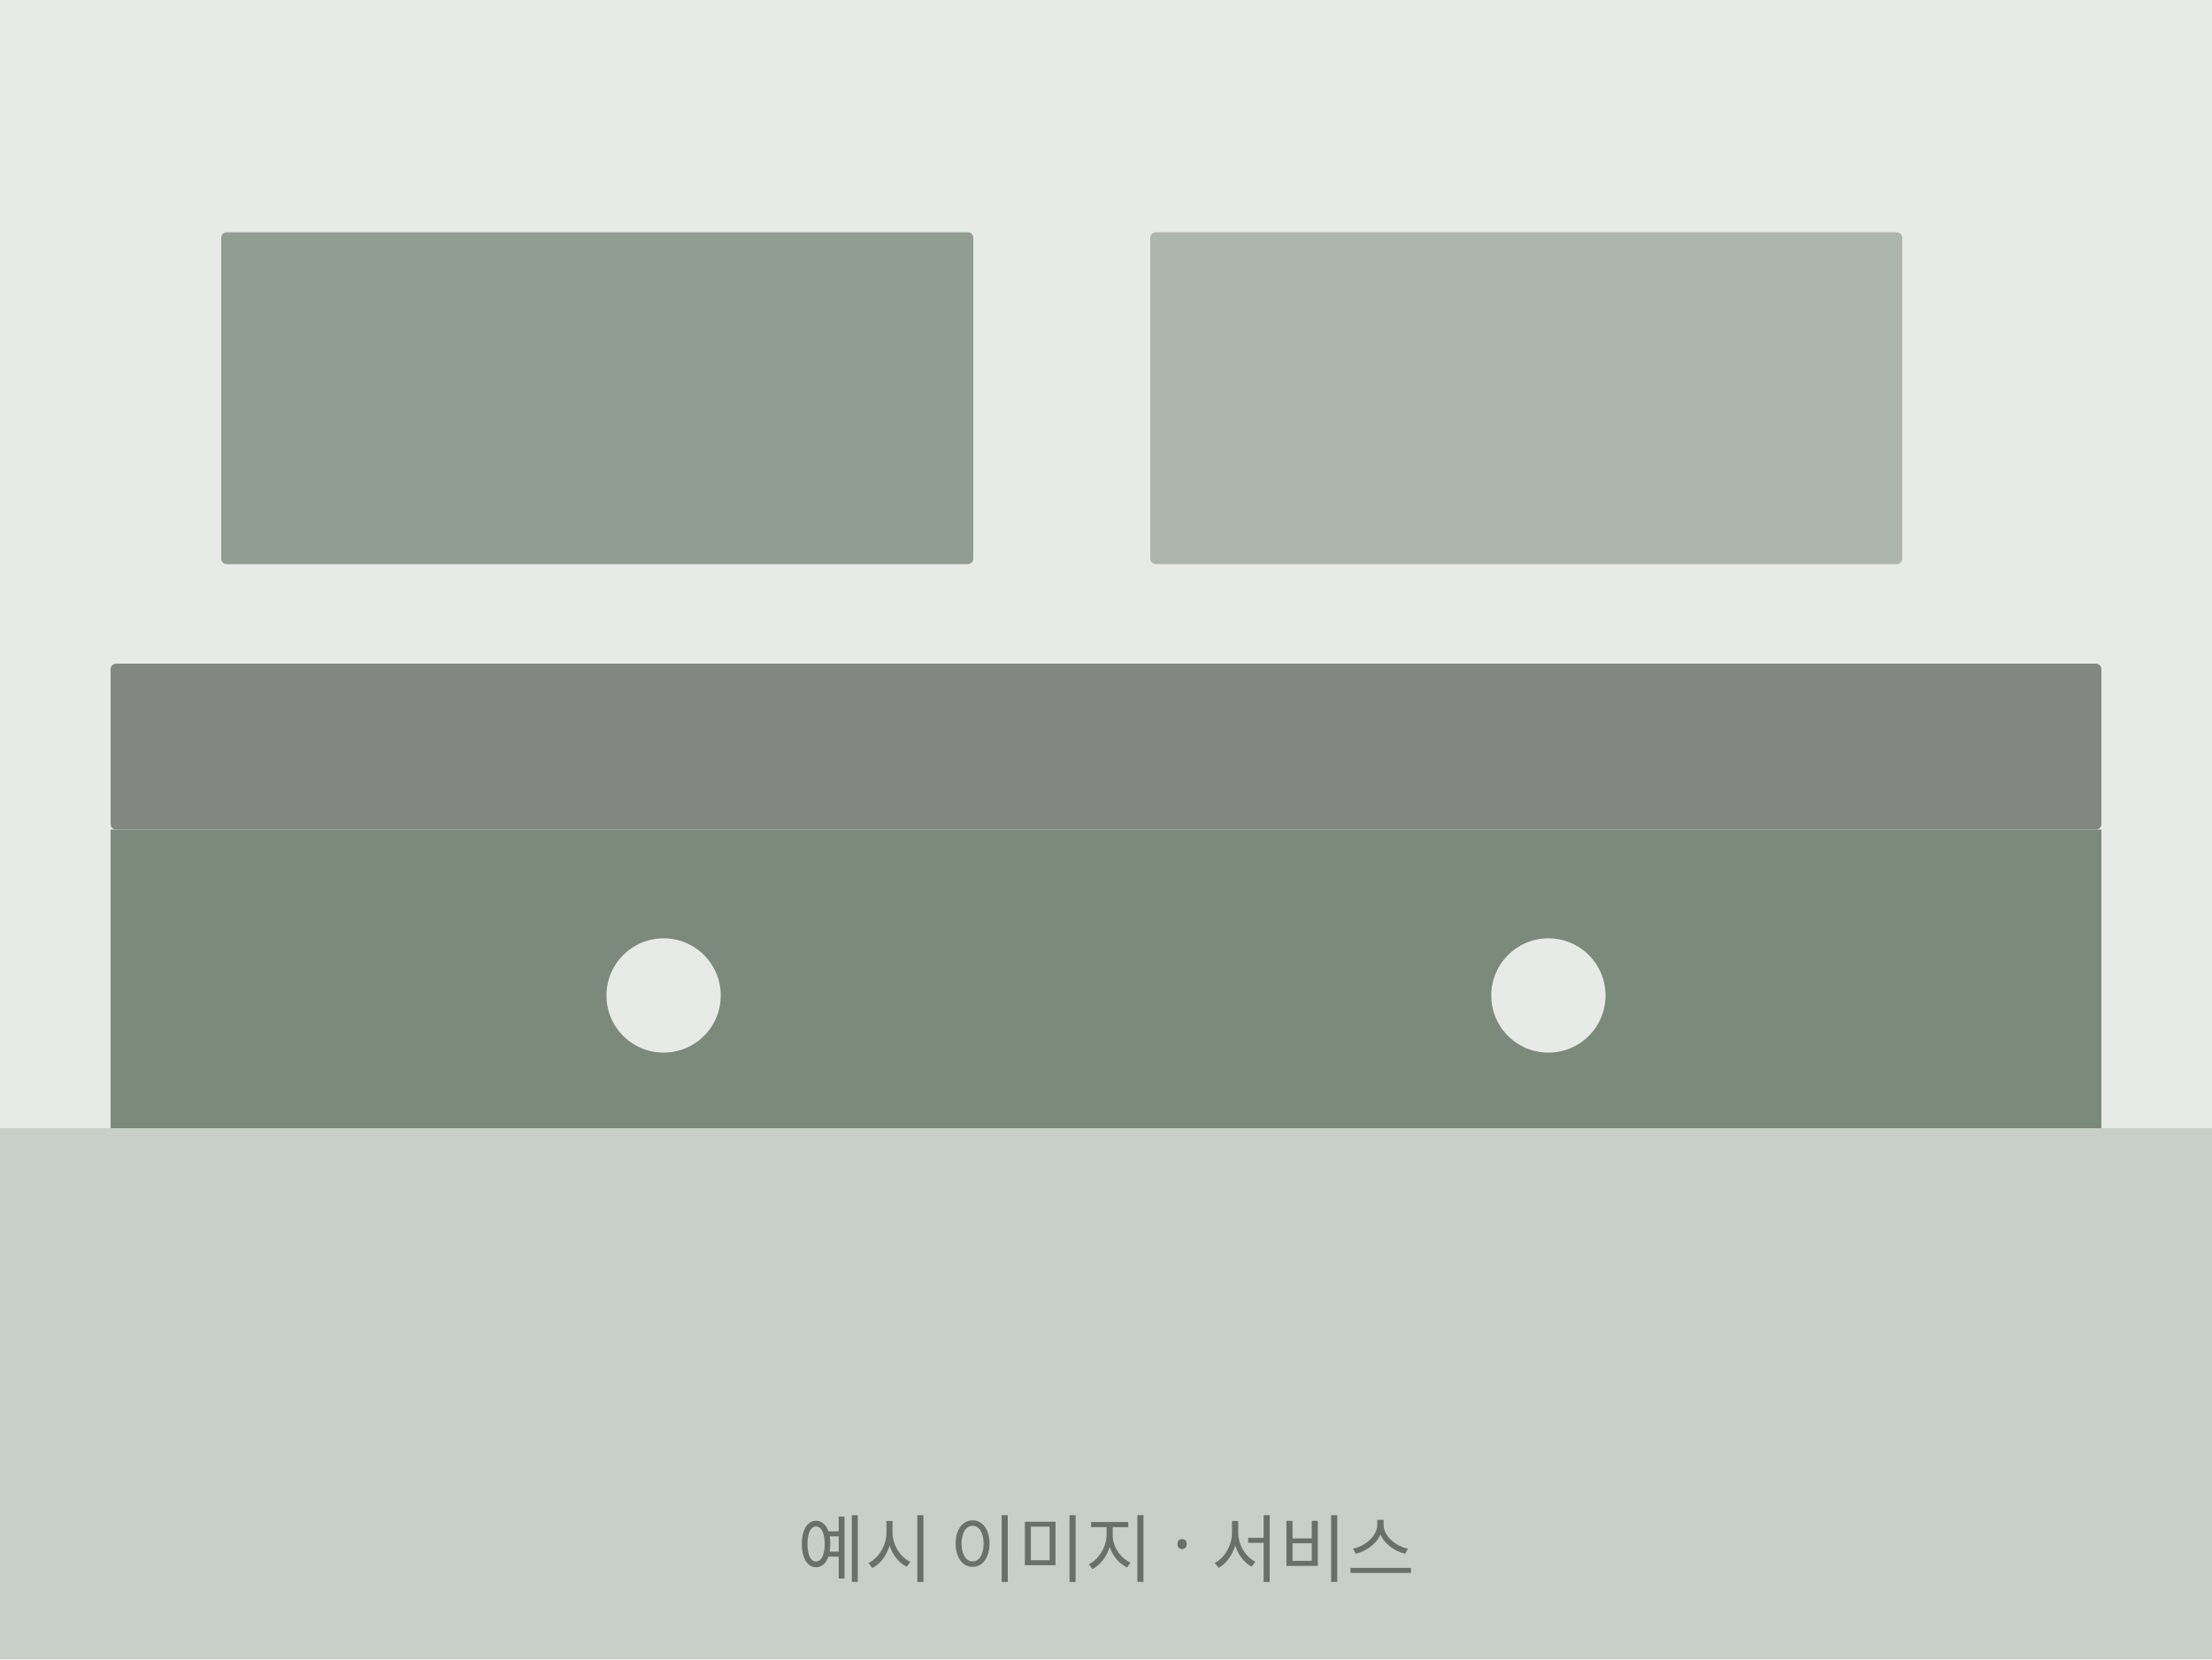
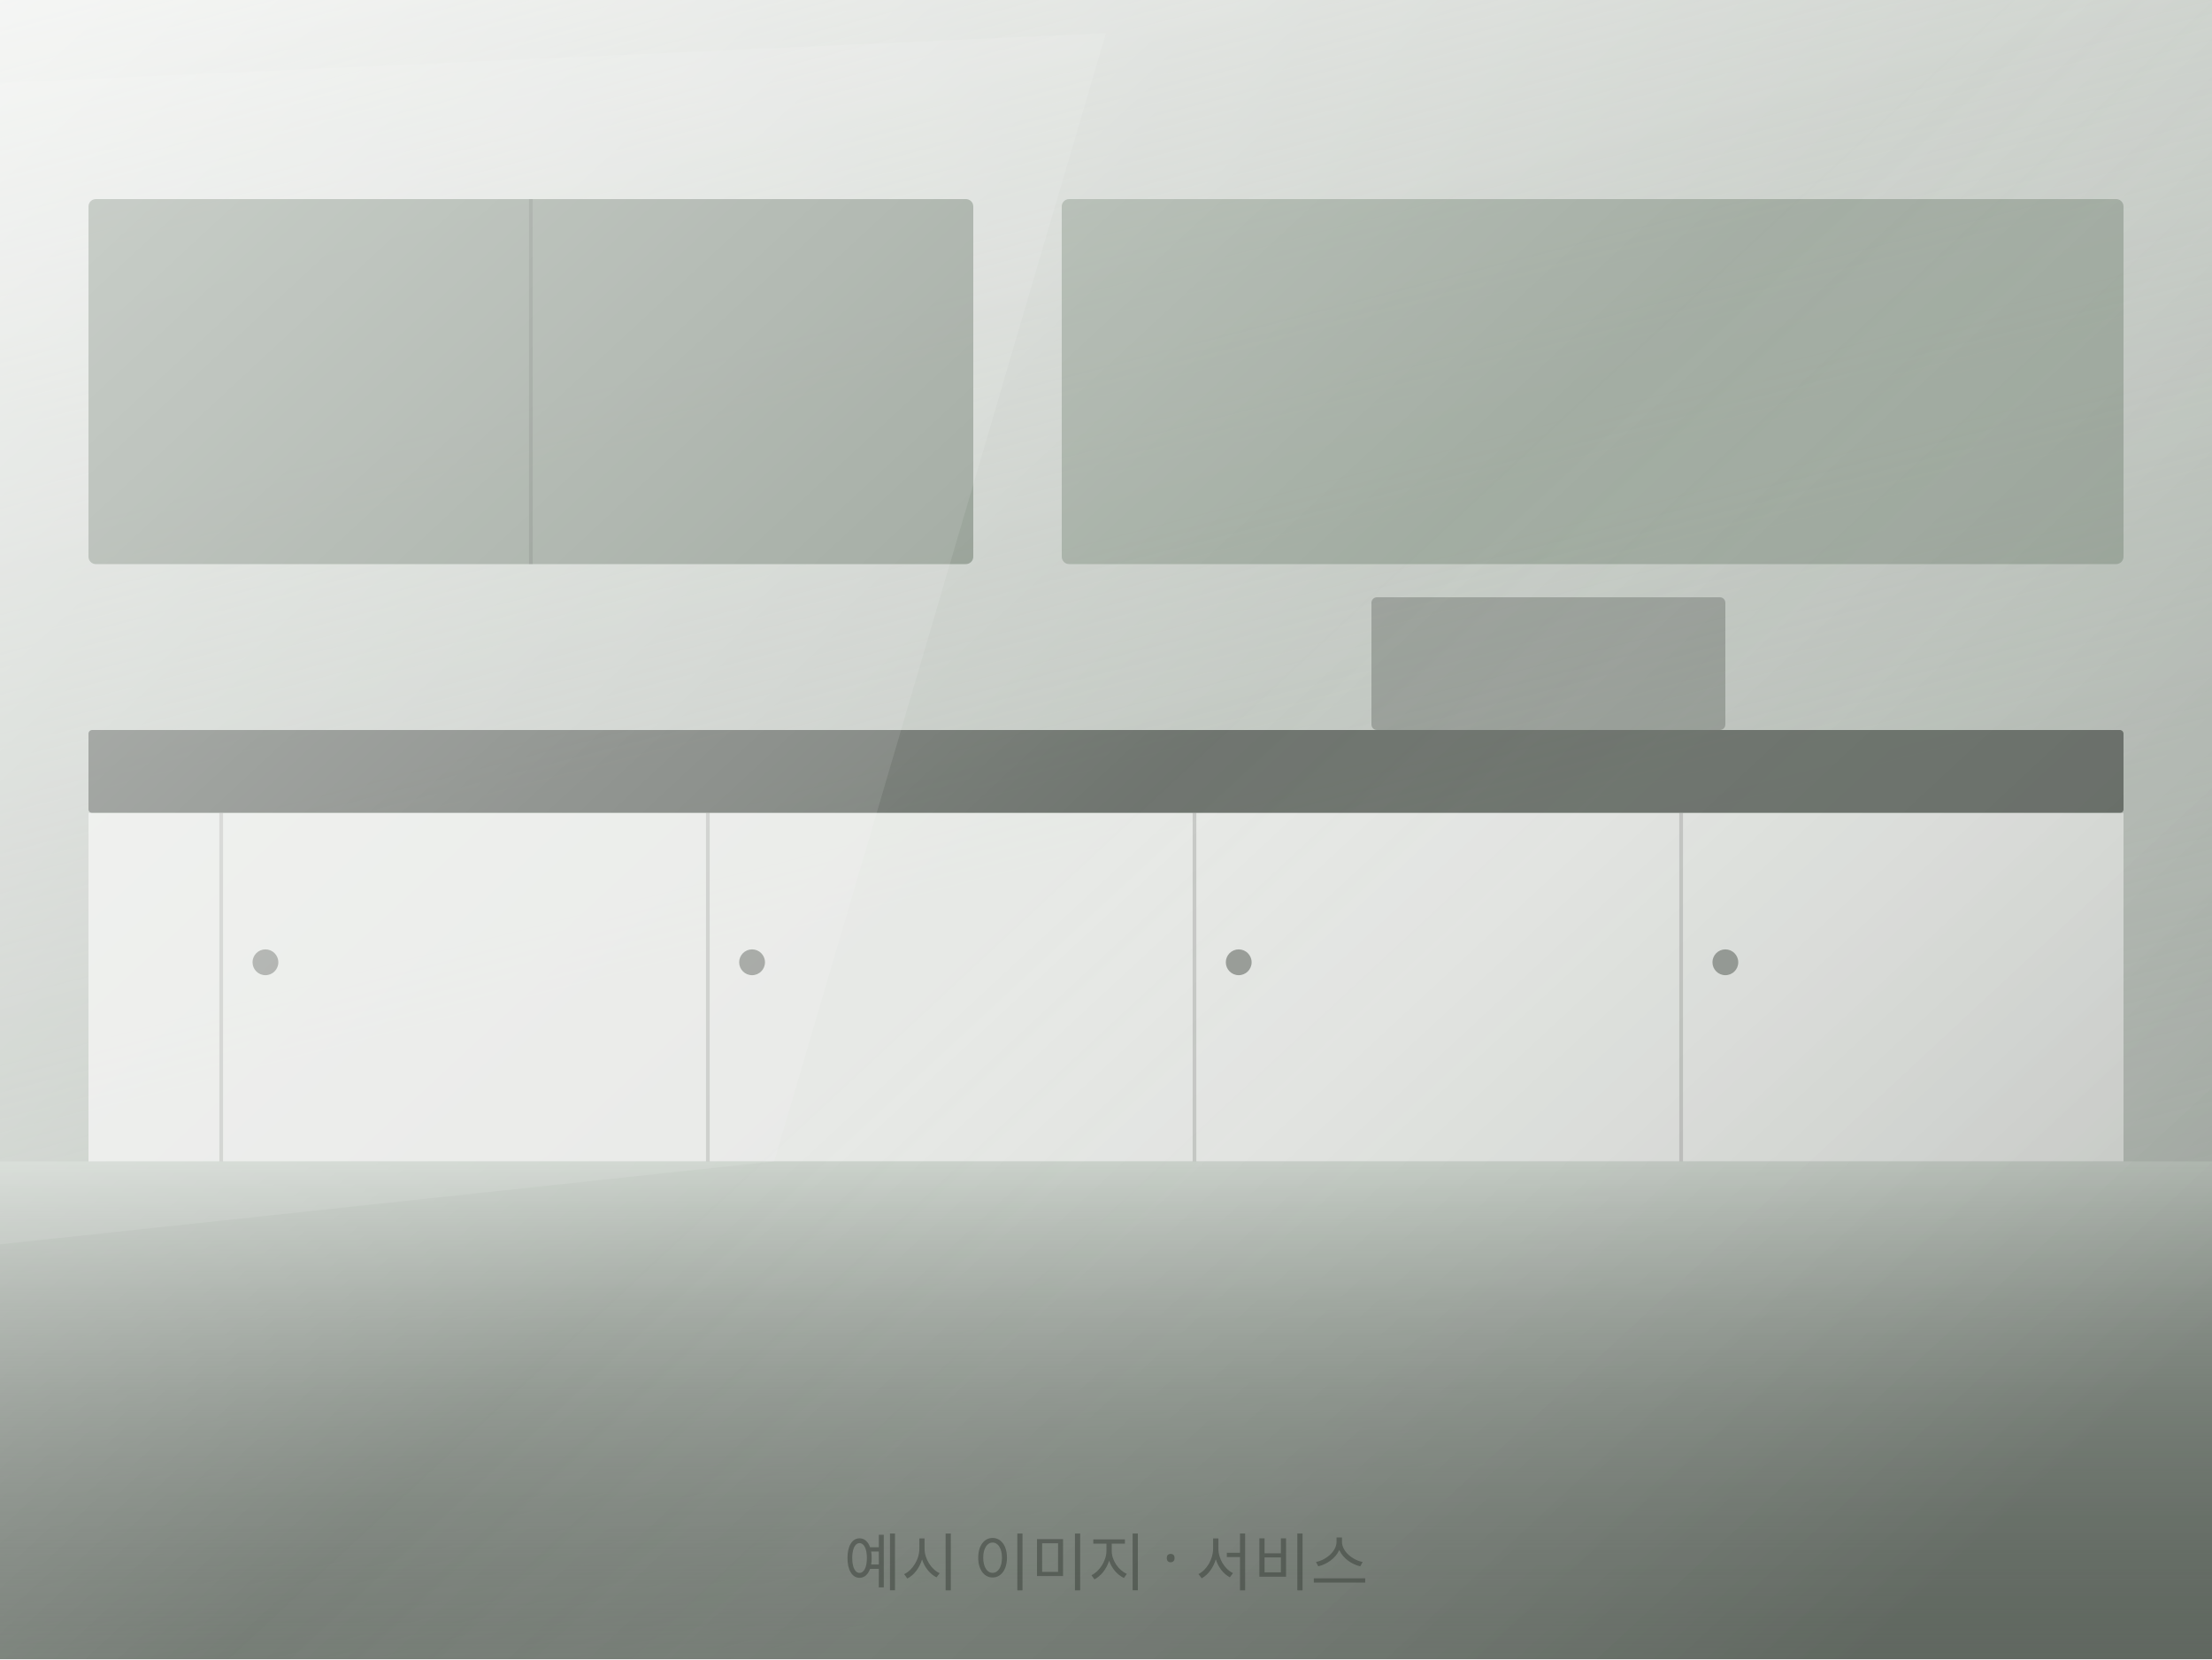
<svg xmlns="http://www.w3.org/2000/svg" viewBox="0 0 1200 900" width="1200" height="900" role="img" aria-label="예시 이미지 · 서비스">
-   <rect width="1200" height="900" fill="#E8EAE7" />
-   <rect y="612" width="1200" height="288" fill="#C8CFC8" />
-   <rect x="60" y="360" width="1080" height="90" rx="3" fill="#2E362E" opacity=".55" />
-   <rect x="60" y="450" width="1080" height="162" fill="#7C8A7C" />
-   <rect x="120" y="126" width="408" height="180" rx="3" fill="#7C8A7C" opacity=".8" />
-   <rect x="624" y="126" width="408" height="180" rx="3" fill="#7C8A7C" opacity=".55" />
-   <circle cx="360" cy="540" r="31" fill="#E8EAE7" />
-   <circle cx="840" cy="540" r="31" fill="#E8EAE7" />
-   <text x="600" y="855" text-anchor="middle" font-family="sans-serif" font-size="40" fill="#2E362E" opacity=".62">예시 이미지 · 서비스</text>
+   <defs>
+     <linearGradient id="wall3" x1="0" y1="0" x2="0.35" y2="1">
+       <stop offset="0" stop-color="#E8EAE7" />
+       <stop offset="1" stop-color="#7C8A7C" stop-opacity=".45" />
+     </linearGradient>
+     <linearGradient id="floor3" x1="0" y1="0" x2="0" y2="1">
+       <stop offset="0" stop-color="#C8CFC8" />
+       <stop offset="1" stop-color="#2E362E" stop-opacity=".55" />
+     </linearGradient>
+     <linearGradient id="light3" x1="0" y1="0" x2="1" y2="0.8">
+       <stop offset="0" stop-color="#ffffff" stop-opacity=".55" />
+       <stop offset=".55" stop-color="#ffffff" stop-opacity=".06" />
+       <stop offset="1" stop-color="#2E362E" stop-opacity=".22" />
+     </linearGradient>
+     <linearGradient id="glass3" x1="0" y1="0" x2="0.6" y2="1">
+       <stop offset="0" stop-color="#ffffff" stop-opacity=".92" />
+       <stop offset="1" stop-color="#E8EAE7" stop-opacity=".6" />
+     </linearGradient>
+     <radialGradient id="lamp3" cx=".5" cy=".5" r=".5">
+       <stop offset="0" stop-color="#ffe9c4" stop-opacity=".95" />
+       <stop offset="1" stop-color="#ffe9c4" stop-opacity="0" />
+     </radialGradient>
+   </defs>
+   <rect width="1200" height="900" fill="url(#wall3)" />
+   <rect y="630" width="1200" height="270" fill="url(#floor3)" />
+   <rect x="48" y="108" width="480" height="198" rx="4" fill="#7C8A7C" opacity=".85" />
+   <rect x="576" y="108" width="576" height="198" rx="4" fill="#7C8A7C" opacity=".55" />
+   <line x1="288" y1="108" x2="288" y2="306" stroke="#2E362E" stroke-opacity=".22" stroke-width="2" />
+   <rect x="48" y="396" width="1104" height="45" rx="2" fill="#2E362E" opacity=".62" />
+   <rect x="48" y="441" width="1104" height="189" fill="#E8EAE7" opacity=".92" />
+   <line x1="120" y1="441" x2="120" y2="630" stroke="#2E362E" stroke-opacity=".18" stroke-width="2" />
+   <circle cx="144" cy="522" r="7" fill="#2E362E" opacity=".45" />
+   <line x1="384" y1="441" x2="384" y2="630" stroke="#2E362E" stroke-opacity=".18" stroke-width="2" />
+   <circle cx="408" cy="522" r="7" fill="#2E362E" opacity=".45" />
+   <line x1="648" y1="441" x2="648" y2="630" stroke="#2E362E" stroke-opacity=".18" stroke-width="2" />
+   <circle cx="672" cy="522" r="7" fill="#2E362E" opacity=".45" />
+   <line x1="912" y1="441" x2="912" y2="630" stroke="#2E362E" stroke-opacity=".18" stroke-width="2" />
+   <circle cx="936" cy="522" r="7" fill="#2E362E" opacity=".45" />
+   <rect x="744" y="324" width="192" height="72" rx="3" fill="#2E362E" opacity=".30" />
+   <polygon points="0,45 600,18 420,630 0,675" fill="#fff" opacity=".10" />
+   <rect width="1200" height="900" fill="url(#light3)" />
+   <text x="600" y="860" text-anchor="middle" font-family="sans-serif" font-size="34" fill="#2E362E" opacity=".45">예시 이미지 · 서비스</text>
</svg>
